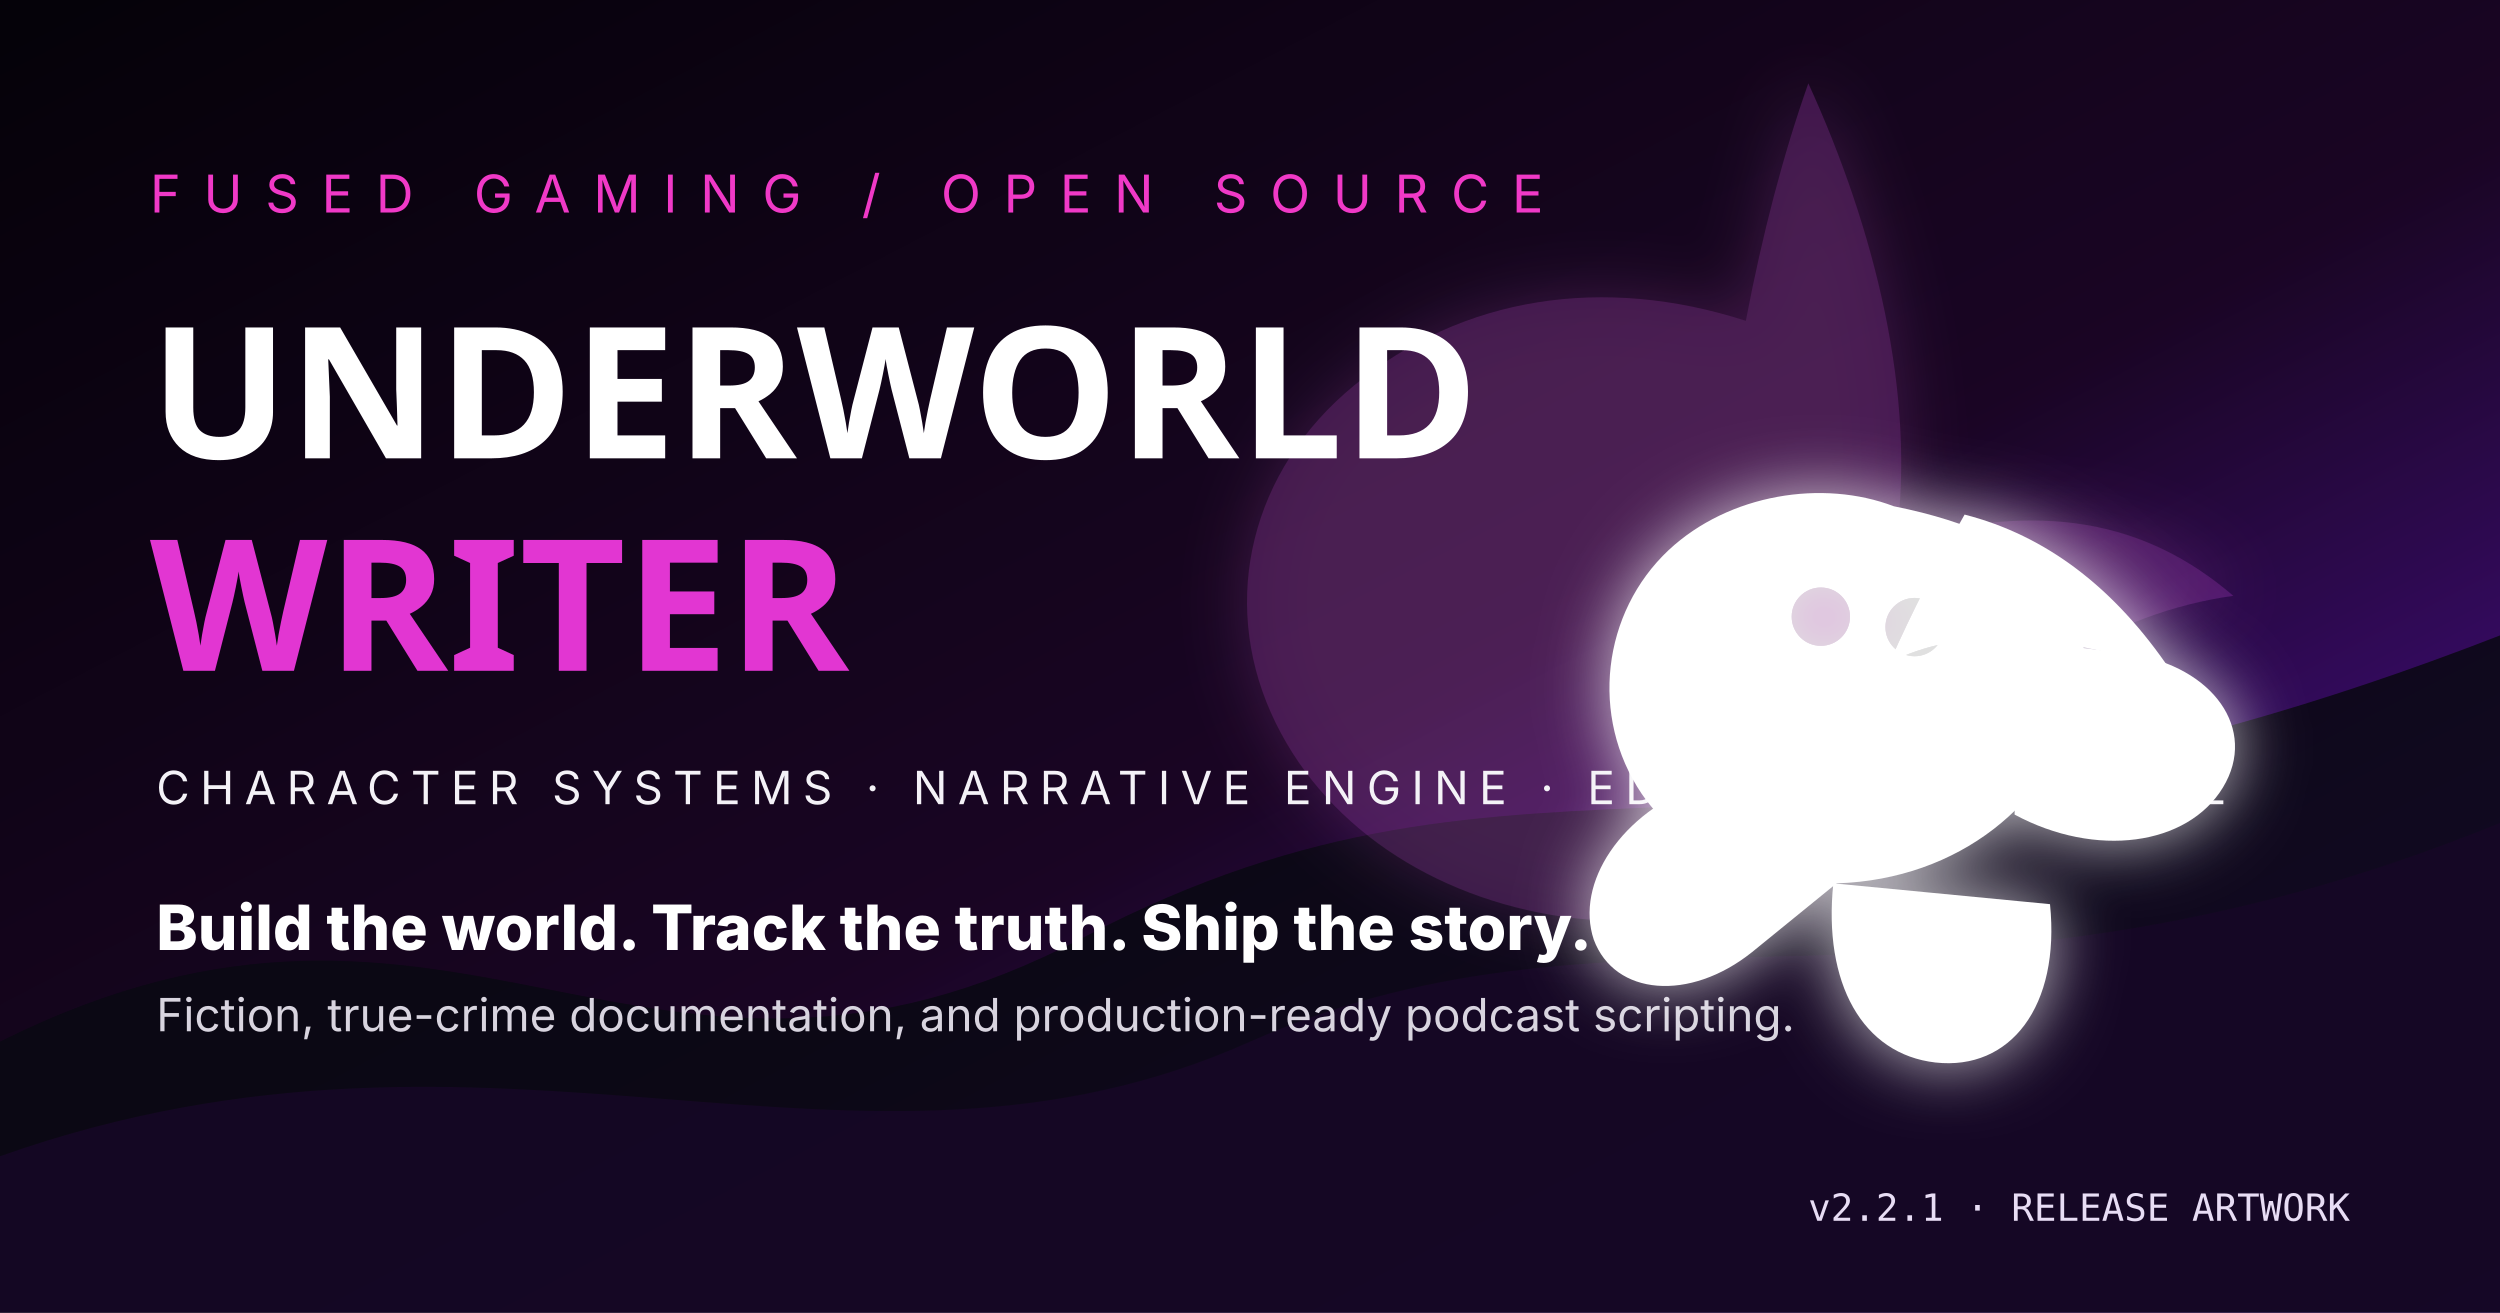
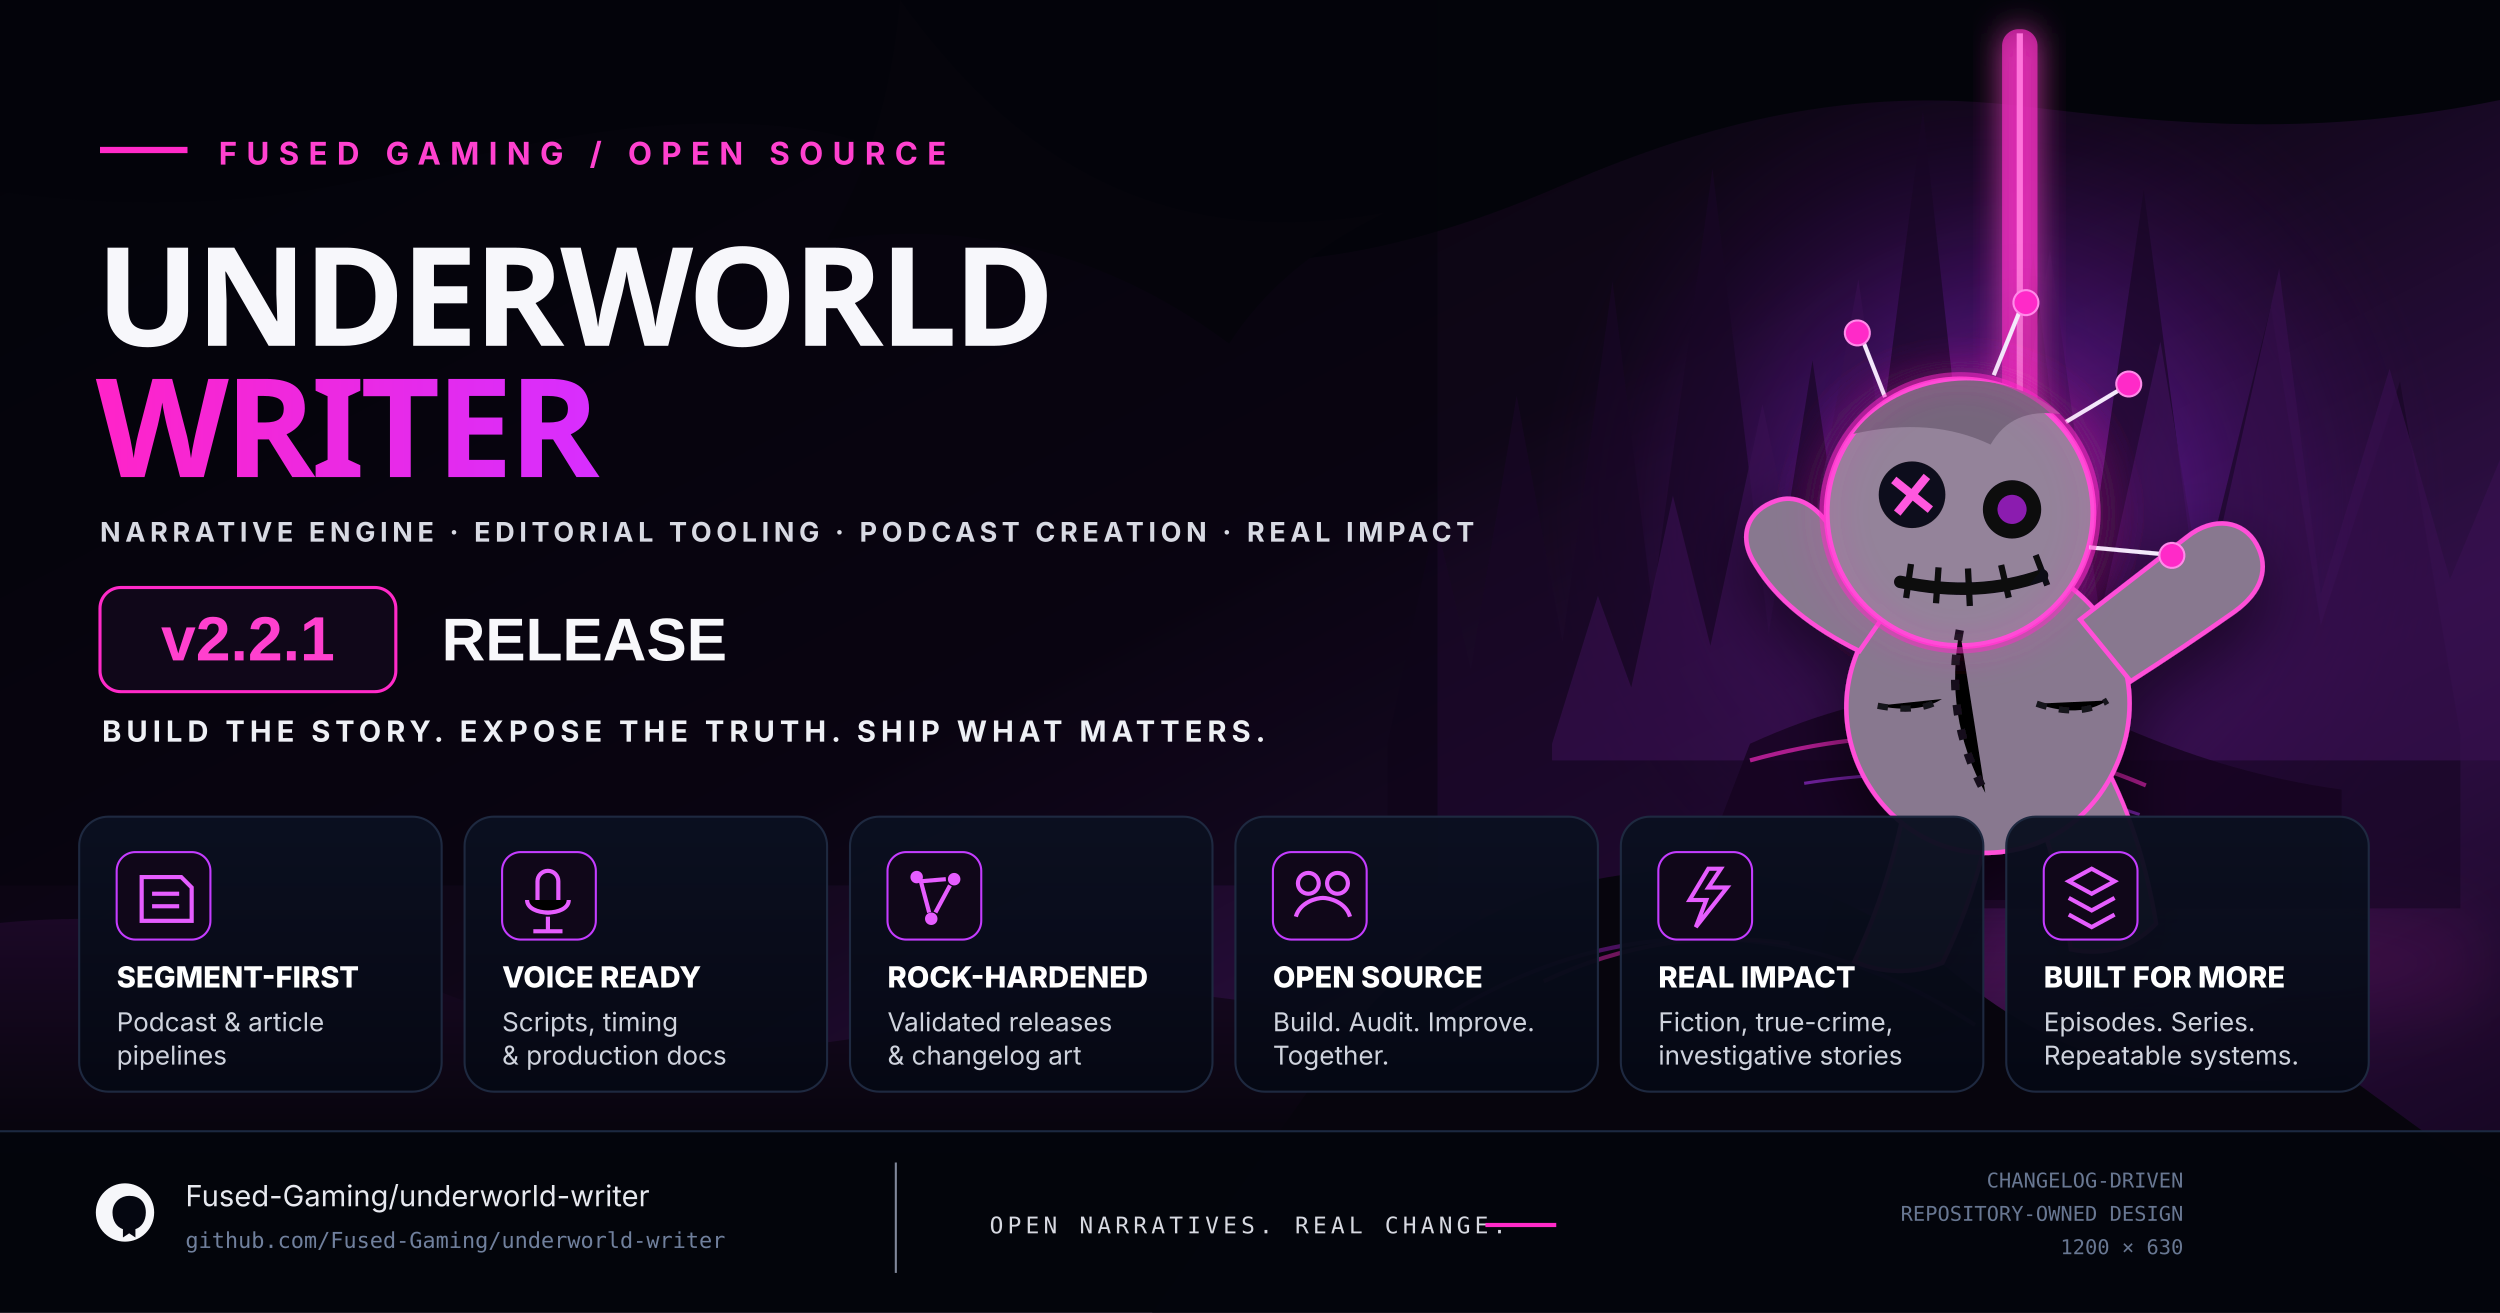
- <svg xmlns="http://www.w3.org/2000/svg" viewBox="0 0 1200 630" width="1200" height="630" role="img" aria-label="Underworld Writer release artwork 1200 by 630">
+ <svg xmlns="http://www.w3.org/2000/svg" width="1200" height="630" viewBox="0 0 1200 630" role="img" aria-labelledby="title desc">
  <defs>
-     <linearGradient id="bg" x1="0" y1="0" x2="1" y2="1">
-       <stop offset="0" stop-color="#06020B" />
-       <stop offset="0.55" stop-color="#21072E" />
-       <stop offset="1" stop-color="#6D16D9" />
+     <linearGradient id="sky" x1="0" y1="0" x2="1" y2="1">
+       <stop offset="0" stop-color="#03040a" />
+       <stop offset=".46" stop-color="#100719" />
+       <stop offset=".72" stop-color="#35104e" />
+       <stop offset="1" stop-color="#12051c" />
    </linearGradient>
-     <filter id="glow" x="-20%" y="-20%" width="140%" height="140%">
-       <feGaussianBlur stdDeviation="16" result="blur" />
-       <feColorMatrix in="blur" type="matrix" values="1 0 0 0 0.9 0 1 0 0 0.1 0 0 1 0 1 0 0 0 0.75 0" />
-       <feBlend in="SourceGraphic" mode="screen" />
+     <linearGradient id="magenta" x1="0" y1="0" x2="1" y2="0">
+       <stop offset="0" stop-color="#ff24c8" />
+       <stop offset="1" stop-color="#d72eff" />
+     </linearGradient>
+     <linearGradient id="card" x1="0" y1="0" x2="0" y2="1">
+       <stop offset="0" stop-color="#0b1020" stop-opacity=".96" />
+       <stop offset="1" stop-color="#050813" stop-opacity=".96" />
+     </linearGradient>
+     <linearGradient id="ground" x1="0" y1="0" x2="0" y2="1">
+       <stop offset="0" stop-color="#1b0826" />
+       <stop offset=".55" stop-color="#07050d" />
+       <stop offset="1" stop-color="#020308" />
+     </linearGradient>
+     <radialGradient id="portalGlow" cx="0" cy="0" r="1" gradientUnits="userSpaceOnUse" gradientTransform="translate(957 245) rotate(90) scale(230 220)">
+       <stop offset="0" stop-color="#ff2ac8" stop-opacity=".65" />
+       <stop offset=".42" stop-color="#9d20f3" stop-opacity=".28" />
+       <stop offset="1" stop-color="#39004b" stop-opacity="0" />
+     </radialGradient>
+     <filter id="glow" x="-80%" y="-80%" width="260%" height="260%">
+       <feGaussianBlur stdDeviation="8" result="b" />
+       <feMerge>
+         <feMergeNode in="b" />
+         <feMergeNode in="SourceGraphic" />
+       </feMerge>
+     </filter>
+     <filter id="soft" x="-80%" y="-80%" width="260%" height="260%">
+       <feGaussianBlur stdDeviation="20" />
+     </filter>
+     <filter id="shadow" x="-30%" y="-30%" width="160%" height="180%">
+       <feDropShadow dx="0" dy="12" stdDeviation="16" flood-color="#000" flood-opacity=".55" />
    </filter>
  </defs>
-   <rect width="1200" height="630" fill="url(#bg)" />
-   <path d="M0 0h1200v630H0z" fill="#000" opacity="0.22" />
-   <path d="M0 500 C220 390 310 560 520 450 C740 335 840 445 1200 305 V630 H0 Z" fill="#090812" opacity="0.86" />
-   <path d="M0 555 C240 470 410 585 600 500 C780 420 930 505 1200 395 V630 H0 Z" fill="#160725" opacity="0.88" />
-   <path d="M868 40 C900 110 920 190 910 260 C980 240 1030 250 1072 286 C1014 294 962 328 922 376 C880 426 822 450 750 440 C688 431 634 396 610 342 C586 288 600 226 650 185 C702 142 770 132 838 154 C846 112 856 74 868 40Z" fill="#d946ef" opacity="0.23" filter="url(#glow)" />
-   <text x="72" y="102" font-family="Inter, Arial, sans-serif" font-size="25" letter-spacing="11" fill="#F039C7">FUSED GAMING / OPEN SOURCE</text>
-   <text x="72" y="220" font-family="Impact, Arial Black, sans-serif" font-size="88" font-weight="900" fill="#FFFFFF">UNDERWORLD</text>
-   <text x="72" y="322" font-family="Impact, Arial Black, sans-serif" font-size="88" font-weight="900" fill="#E236D2">WRITER</text>
-   <text x="75" y="386" font-family="Inter, Arial, sans-serif" font-size="22" letter-spacing="5" fill="#F4F2F7">CHARACTER SYSTEMS · NARRATIVE ENGINE · EDITORIAL CONTROL</text>
-   <text x="75" y="456" font-family="Inter, Arial, sans-serif" font-size="30" font-weight="800" fill="#FFFFFF">Build the world. Track the truth. Ship the story.</text>
-   <text x="75" y="495" font-family="Inter, Arial, sans-serif" font-size="22" fill="#D8D4DF">Fiction, true-crime documentation, and production-ready podcast scripting.</text>
-   <g transform="translate(758 156)" filter="url(#glow)">
-     <path d="M151 87c-34-13-79-6-108 21-32 30-38 80-13 117 20 29 55 45 94 43 58-2 103-38 116-88 11-43-14-78-89-93Z" fill="#fff" />
-     <circle cx="116" cy="140" r="14" fill="#0A0910" />
-     <circle cx="161" cy="145" r="14" fill="#0A0910" />
-     <path d="M185 91c39 10 72 35 99 75-57-19-102-21-135-4 11-25 23-48 36-71Z" fill="#fff" />
-     <path d="M59 220 C20 234 -2 268 7 295 C17 322 53 325 83 301 L142 253 Z" fill="#fff" />
-     <path d="M209 235 C248 256 292 250 309 222 C326 194 304 164 265 158 L210 151 Z" fill="#fff" />
-     <path d="M122 268 C117 316 136 350 171 354 C207 358 231 327 226 278 Z" fill="#fff" />
+   <rect width="1200" height="630" fill="url(#sky)" />
+   <rect width="1200" height="630" fill="#000" opacity=".10" />
+   <ellipse cx="930" cy="245" rx="265" ry="260" fill="url(#portalGlow)" />
+   <ellipse cx="980" cy="462" rx="245" ry="28" fill="#ff2ac8" opacity=".13" filter="url(#soft)" />
+   <path d="M0 0H1200V48c-88 18-154 12-229 3-83-10-151 8-219 37-55 24-117 43-181 36-80-9-121-55-192-63-96-10-173 25-258 34C76 99 37 97 0 92Z" fill="#03040a" />
+   <path d="M432 0c26 36 55 65 89 83 42 23 91 29 144 19-35 17-59 38-75 63-36-27-77-45-123-51-24-3-47-2-70 1 19-31 31-69 35-115Z" fill="#07050d" />
+   <g opacity=".68">
+     <path d="M666 357l23-108 17 72 22-131 22 118 24-173 19 155 29-209 27 223 21-131 20 136 33-256 27 247 26-178 22 183 31-214 26 198 35-142 24 153 38-117 29 170v83H666Z" fill="#180625" />
+     <path d="M745 357l22-71 16 44 20-92 18 72 25-116 19 91 27-151 23 161 21-99 19 97 29-173 24 176 29-132 21 127 36-162 20 156 33-108 29 101 31-74 25 111v50H745Z" fill="#3a1052" opacity=".78" />
  </g>
-   <text x="1128" y="586" text-anchor="end" font-family="JetBrains Mono, Consolas, monospace" font-size="18" fill="#E8DDF5">v2.2.1 · RELEASE ARTWORK</text>
+   <g filter="url(#glow)">
+     <rect x="968" y="16" width="3" height="330" fill="#fff" />
+     <rect x="961" y="14" width="17" height="340" rx="8" fill="#ff2ac8" opacity=".65" />
+   </g>
+   <path d="M840 357c68-31 123-32 186-5 29 12 61 22 98 27v53H811Z" fill="#15031f" opacity=".8" />
+   <path d="M840 365c65-18 126-15 190 12" fill="none" stroke="#ff2ac8" stroke-width="2" opacity=".65" />
+   <path d="M866 376c57-9 106-4 161 15" fill="none" stroke="#b636ff" stroke-width="1.5" opacity=".55" />
+   <path d="M0 443c81-8 151 10 219 36 70 28 149 33 235 10 92-24 166-12 250 24 62 27 133 34 207 23 90-14 186-9 289 31v63H0Z" fill="url(#ground)" />
+   <path d="M629 522c35-58 83-91 143-101 71-12 120 8 167 47 50 42 109 58 187 48l74 54v60H553Z" fill="#07050d" />
+   <path d="M690 490c55-35 112-47 171-35 29 6 58 18 87 37" fill="none" stroke="#8b1caf" stroke-width="2" opacity=".5" />
+   <path d="M741 471c38-18 77-24 118-18" fill="none" stroke="#ff2ac8" stroke-width="2" opacity=".42" />
+   <g transform="translate(840 167)" filter="url(#shadow)">
+     <g transform="rotate(-6 85 120)">
+       <path d="M71 193c-9 37-22 69-39 97 13 7 27 9 42 5 15-24 27-51 34-82Z" fill="#8c7c91" stroke="#ff4fd8" stroke-width="2" />
+       <path d="M118 197c11 31 17 64 18 98 16 5 30 2 42-8-2-34-9-64-22-91Z" fill="#8c7c91" stroke="#ff4fd8" stroke-width="2" />
+       <path d="M70 118c-26 20-36 52-25 82 10 27 34 45 62 45 31 0 56-20 66-49 11-33-3-66-32-84-22-14-49-12-71 6Z" fill="#88788f" stroke="#ff4fd8" stroke-width="2.2" />
+       <path d="M50 142C28 128 13 113 5 96-3 81 4 69 18 66c9-2 17 3 23 13 9 15 20 26 34 34Z" fill="#88788f" stroke="#ff4fd8" stroke-width="2.2" />
+       <path d="M157 138c21-13 39-24 55-34 14-9 28-5 33 7 5 12 0 23-14 31-18 10-35 19-53 28Z" fill="#88788f" stroke="#ff4fd8" stroke-width="2.2" />
+       <circle cx="105" cy="81" r="64" fill="#94839a" stroke="#ff4fd8" stroke-width="2.8" />
+       <path d="M58 38c20-23 69-31 100 1-16-4-27 0-35 11-18-11-39-15-65-12Z" fill="#76667c" />
+       <circle cx="83" cy="70" r="16" fill="#11101a" />
+       <path d="M75 62l16 16M91 62L75 78" stroke="#ff58df" stroke-width="4" />
+       <circle cx="130" cy="82" r="14" fill="#0b0a10" />
+       <circle cx="130" cy="82" r="7" fill="#8b1caf" />
+       <path d="M73 111c25 8 47 9 68 4" fill="none" stroke="#0a0910" stroke-width="6" stroke-linecap="round" />
+       <path d="M79 103l-4 16m17-13-3 17m17-15-1 18m17-18 2 16m15-19 4 15" stroke="#0a0910" stroke-width="3" />
+       <path d="M99 137c-8 26-7 53 4 79" stroke="#14111a" stroke-width="4" stroke-dasharray="5 7" />
+       <path d="M56 169c13 4 23 4 31 0M132 176c13 6 24 7 34 2" stroke="#17131b" stroke-width="3" stroke-dasharray="5 6" />
+       <g stroke="#f3eafb" stroke-width="2">
+         <path d="M75 22L67-7" />
+         <path d="M128 17l16-30" />
+         <path d="M160 43l28-13" />
+         <path d="M165 104l35 7" />
+       </g>
+       <g fill="#ff2ac8" stroke="#ff8be9" stroke-width="1">
+         <circle cx="65" cy="-10" r="6" />
+         <circle cx="147" cy="-16" r="6" />
+         <circle cx="192" cy="28" r="6" />
+         <circle cx="204" cy="112" r="6" />
+       </g>
+       <circle cx="105" cy="81" r="66" fill="none" stroke="#ff2ac8" stroke-width="3" opacity=".55" filter="url(#glow)" />
+     </g>
+   </g>
+   <rect x="0" y="0" width="690" height="425" fill="#020309" opacity=".44" />
+   <path d="M48 72h42" stroke="#ff2ac8" stroke-width="3" />
+   <text x="105" y="79" font-family="Inter, Arial, sans-serif" font-size="15" font-weight="700" letter-spacing="4.5" fill="#ff41cf">FUSED GAMING / OPEN SOURCE</text>
+   <text x="46" y="166" font-family="Arial Black, Impact, sans-serif" font-size="66" font-weight="900" fill="#f7f7fb" letter-spacing="-2">UNDERWORLD</text>
+   <text x="46" y="229" font-family="Arial Black, Impact, sans-serif" font-size="66" font-weight="900" fill="url(#magenta)" letter-spacing="-2">WRITER</text>
+   <text x="48" y="260" font-family="Inter, Arial, sans-serif" font-size="13" font-weight="650" letter-spacing="2.2" fill="#d8dae3">NARRATIVE ENGINE · EDITORIAL TOOLING · PODCAST CREATION · REAL IMPACT</text>
+   <g transform="translate(48 282)">
+     <rect width="142" height="50" rx="10" fill="#100719" stroke="#ff2ac8" stroke-width="1.5" />
+     <text x="71" y="35" text-anchor="middle" font-family="Arial Black, Arial, sans-serif" font-size="30" font-weight="900" fill="#ff40ce">v2.2.1</text>
+     <text x="164" y="35" font-family="Arial Black, Arial, sans-serif" font-size="29" font-weight="900" fill="#f8f8fb">RELEASE</text>
+   </g>
+   <text x="49" y="356" font-family="Inter, Arial, sans-serif" font-size="14" font-weight="650" letter-spacing="2.4" fill="#eef0f5">BUILD THE STORY. EXPOSE THE TRUTH. SHIP WHAT MATTERS.</text>
+   <g transform="translate(38 392)">
+     <g>
+       <rect width="174" height="132" rx="14" fill="url(#card)" stroke="#1e2940" />
+       <rect x="18" y="17" width="45" height="42" rx="9" fill="#100719" stroke="#c43cff" />
+       <path d="M30 29h19l5 5v16H30Z" fill="none" stroke="#e65dff" stroke-width="2" />
+       <path d="M35 37h13M35 43h13" stroke="#e65dff" stroke-width="2" />
+       <text x="18" y="82" font-family="Inter, Arial" font-size="14" font-weight="800" fill="#fff">SEGMENT-FIRST</text>
+       <text x="18" y="103" font-family="Inter, Arial" font-size="12.5" fill="#cfd3dd">Podcast &amp; article</text>
+       <text x="18" y="119" font-family="Inter, Arial" font-size="12.5" fill="#cfd3dd">pipelines</text>
+     </g>
+     <g transform="translate(185)">
+       <rect width="174" height="132" rx="14" fill="url(#card)" stroke="#1e2940" />
+       <rect x="18" y="17" width="45" height="42" rx="9" fill="#100719" stroke="#c43cff" />
+       <rect x="35" y="26" width="10" height="20" rx="5" fill="none" stroke="#e65dff" stroke-width="2" />
+       <path d="M30 40c0 8 20 8 20 0M40 48v7M33 55h14" stroke="#e65dff" stroke-width="2" />
+       <text x="18" y="82" font-family="Inter, Arial" font-size="14" font-weight="800" fill="#fff">VOICE READY</text>
+       <text x="18" y="103" font-family="Inter, Arial" font-size="12.5" fill="#cfd3dd">Scripts, timing</text>
+       <text x="18" y="119" font-family="Inter, Arial" font-size="12.5" fill="#cfd3dd">&amp; production docs</text>
+     </g>
+     <g transform="translate(370)">
+       <rect width="174" height="132" rx="14" fill="url(#card)" stroke="#1e2940" />
+       <rect x="18" y="17" width="45" height="42" rx="9" fill="#100719" stroke="#c43cff" />
+       <circle cx="32" cy="29" r="3" fill="#e65dff" />
+       <circle cx="50" cy="30" r="3" fill="#e65dff" />
+       <circle cx="39" cy="49" r="3" fill="#e65dff" />
+       <path d="M34 31l12-1M34 31l4 15M48 33l-7 13" stroke="#e65dff" stroke-width="2" />
+       <text x="18" y="82" font-family="Inter, Arial" font-size="14" font-weight="800" fill="#fff">ROCK-HARDENED</text>
+       <text x="18" y="103" font-family="Inter, Arial" font-size="12.5" fill="#cfd3dd">Validated releases</text>
+       <text x="18" y="119" font-family="Inter, Arial" font-size="12.5" fill="#cfd3dd">&amp; changelog art</text>
+     </g>
+     <g transform="translate(555)">
+       <rect width="174" height="132" rx="14" fill="url(#card)" stroke="#1e2940" />
+       <rect x="18" y="17" width="45" height="42" rx="9" fill="#100719" stroke="#c43cff" />
+       <circle cx="35" cy="32" r="5" fill="none" stroke="#e65dff" stroke-width="2" />
+       <circle cx="49" cy="32" r="5" fill="none" stroke="#e65dff" stroke-width="2" />
+       <path d="M29 48c2-7 10-9 13-9s11 2 13 9" stroke="#e65dff" stroke-width="2" fill="none" />
+       <text x="18" y="82" font-family="Inter, Arial" font-size="14" font-weight="800" fill="#fff">OPEN SOURCE</text>
+       <text x="18" y="103" font-family="Inter, Arial" font-size="12.5" fill="#cfd3dd">Build. Audit. Improve.</text>
+       <text x="18" y="119" font-family="Inter, Arial" font-size="12.5" fill="#cfd3dd">Together.</text>
+     </g>
+     <g transform="translate(740)">
+       <rect width="174" height="132" rx="14" fill="url(#card)" stroke="#1e2940" />
+       <rect x="18" y="17" width="45" height="42" rx="9" fill="#100719" stroke="#c43cff" />
+       <path d="M42 25l-9 15h8l-5 13 15-19h-9l6-9Z" fill="none" stroke="#e65dff" stroke-width="2" />
+       <text x="18" y="82" font-family="Inter, Arial" font-size="14" font-weight="800" fill="#fff">REAL IMPACT</text>
+       <text x="18" y="103" font-family="Inter, Arial" font-size="12.5" fill="#cfd3dd">Fiction, true-crime,</text>
+       <text x="18" y="119" font-family="Inter, Arial" font-size="12.5" fill="#cfd3dd">investigative stories</text>
+     </g>
+     <g transform="translate(925)">
+       <rect width="174" height="132" rx="14" fill="url(#card)" stroke="#1e2940" />
+       <rect x="18" y="17" width="45" height="42" rx="9" fill="#100719" stroke="#c43cff" />
+       <path d="M30 31l11-6 11 6-11 6Z" fill="none" stroke="#e65dff" stroke-width="2" />
+       <path d="M30 39l11 6 11-6M30 47l11 6 11-6" fill="none" stroke="#e65dff" stroke-width="2" />
+       <text x="18" y="82" font-family="Inter, Arial" font-size="14" font-weight="800" fill="#fff">BUILT FOR MORE</text>
+       <text x="18" y="103" font-family="Inter, Arial" font-size="12.5" fill="#cfd3dd">Episodes. Series.</text>
+       <text x="18" y="119" font-family="Inter, Arial" font-size="12.5" fill="#cfd3dd">Repeatable systems.</text>
+     </g>
+   </g>
+   <rect x="0" y="543" width="1200" height="87" fill="#03050b" opacity=".96" />
+   <path d="M0 543h1200" stroke="#1c2941" />
+   <g transform="translate(46 568)">
+     <circle cx="14" cy="14" r="14" fill="#f6f7fa" />
+     <path d="M8 14c0-5 4-8 8-8 5 0 8 3 8 8 0 4-2 7-5 8v4l-3-2-3 2v-4c-3-1-5-4-5-8Z" fill="#050711" />
+     <text x="43" y="11" font-family="Inter, Arial" font-size="14" fill="#e7e9ef">Fused-Gaming/underworld-writer</text>
+     <text x="43" y="31" font-family="Menlo, Consolas, monospace" font-size="10.5" fill="#70809d">github.com/Fused-Gaming/underworld-writer</text>
+   </g>
+   <path d="M430 558v53" stroke="#80879a" />
+   <text x="475" y="592" font-family="Menlo, Consolas, monospace" font-size="11" letter-spacing="2" fill="#d7d9e1">OPEN NARRATIVES. REAL CHANGE.</text>
+   <path d="M713 588h34" stroke="#ff2ac8" stroke-width="2" />
+   <text x="1048" y="570" text-anchor="end" font-family="Menlo, Consolas, monospace" font-size="9.8" fill="#687792">CHANGELOG-DRIVEN</text>
+   <text x="1048" y="586" text-anchor="end" font-family="Menlo, Consolas, monospace" font-size="9.8" fill="#687792">REPOSITORY-OWNED DESIGN</text>
+   <text x="1048" y="602" text-anchor="end" font-family="Menlo, Consolas, monospace" font-size="9.8" fill="#687792">1200 × 630</text>
</svg>
